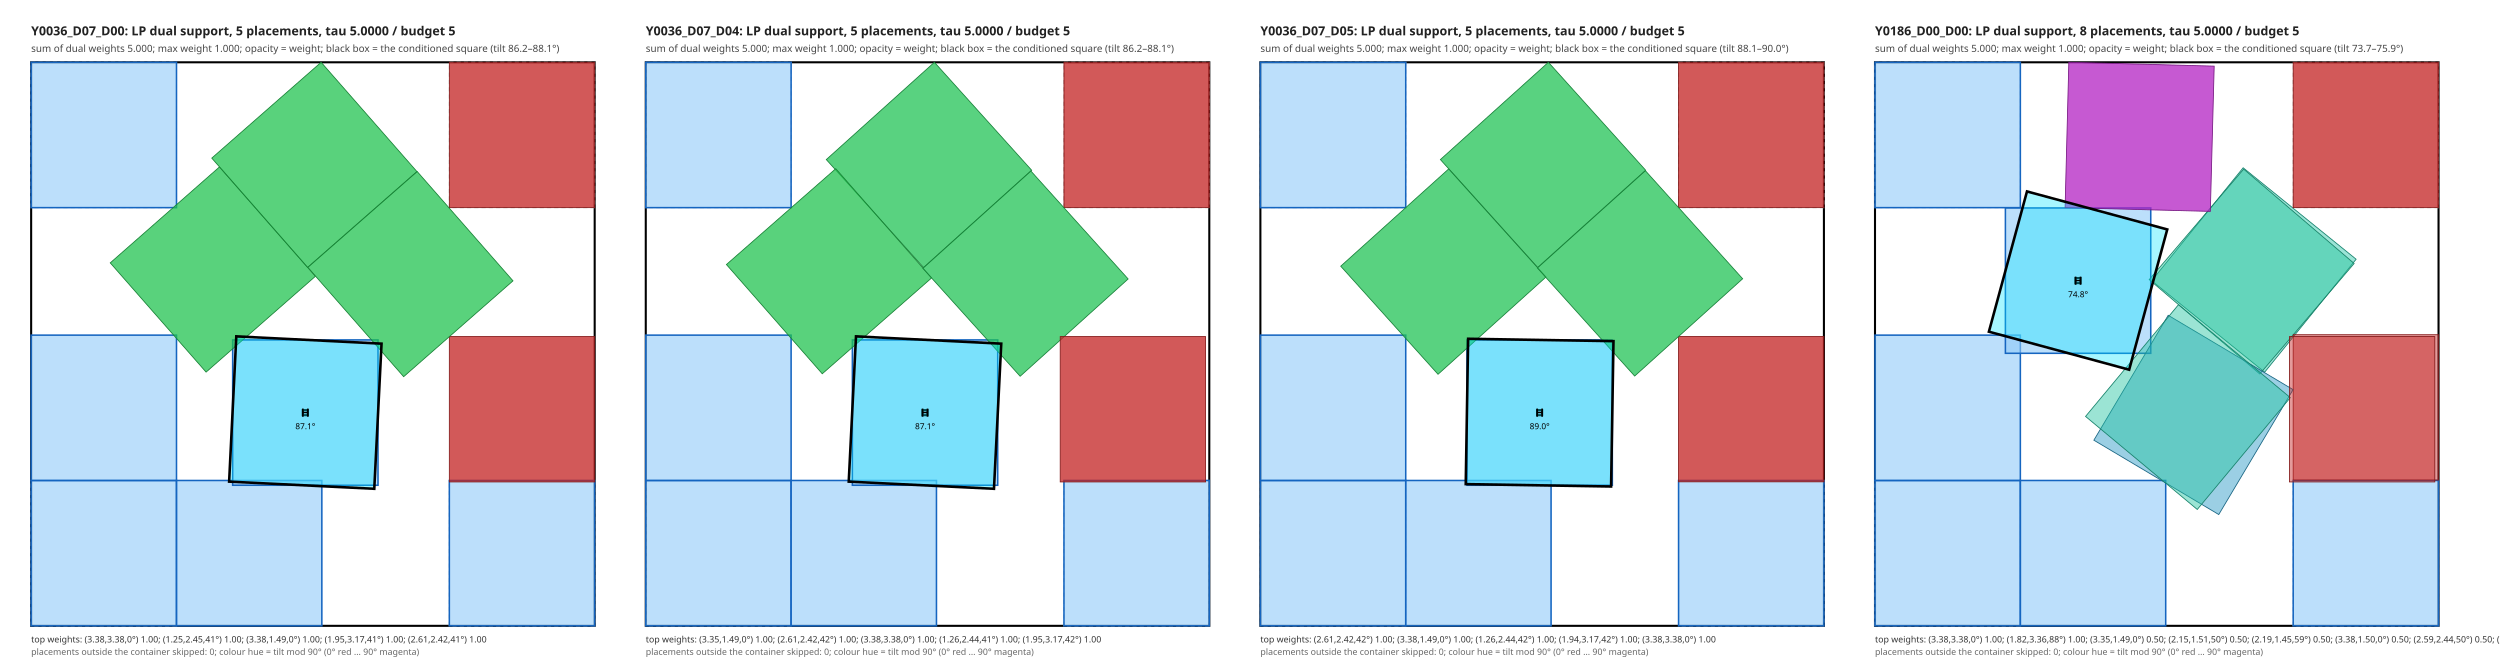
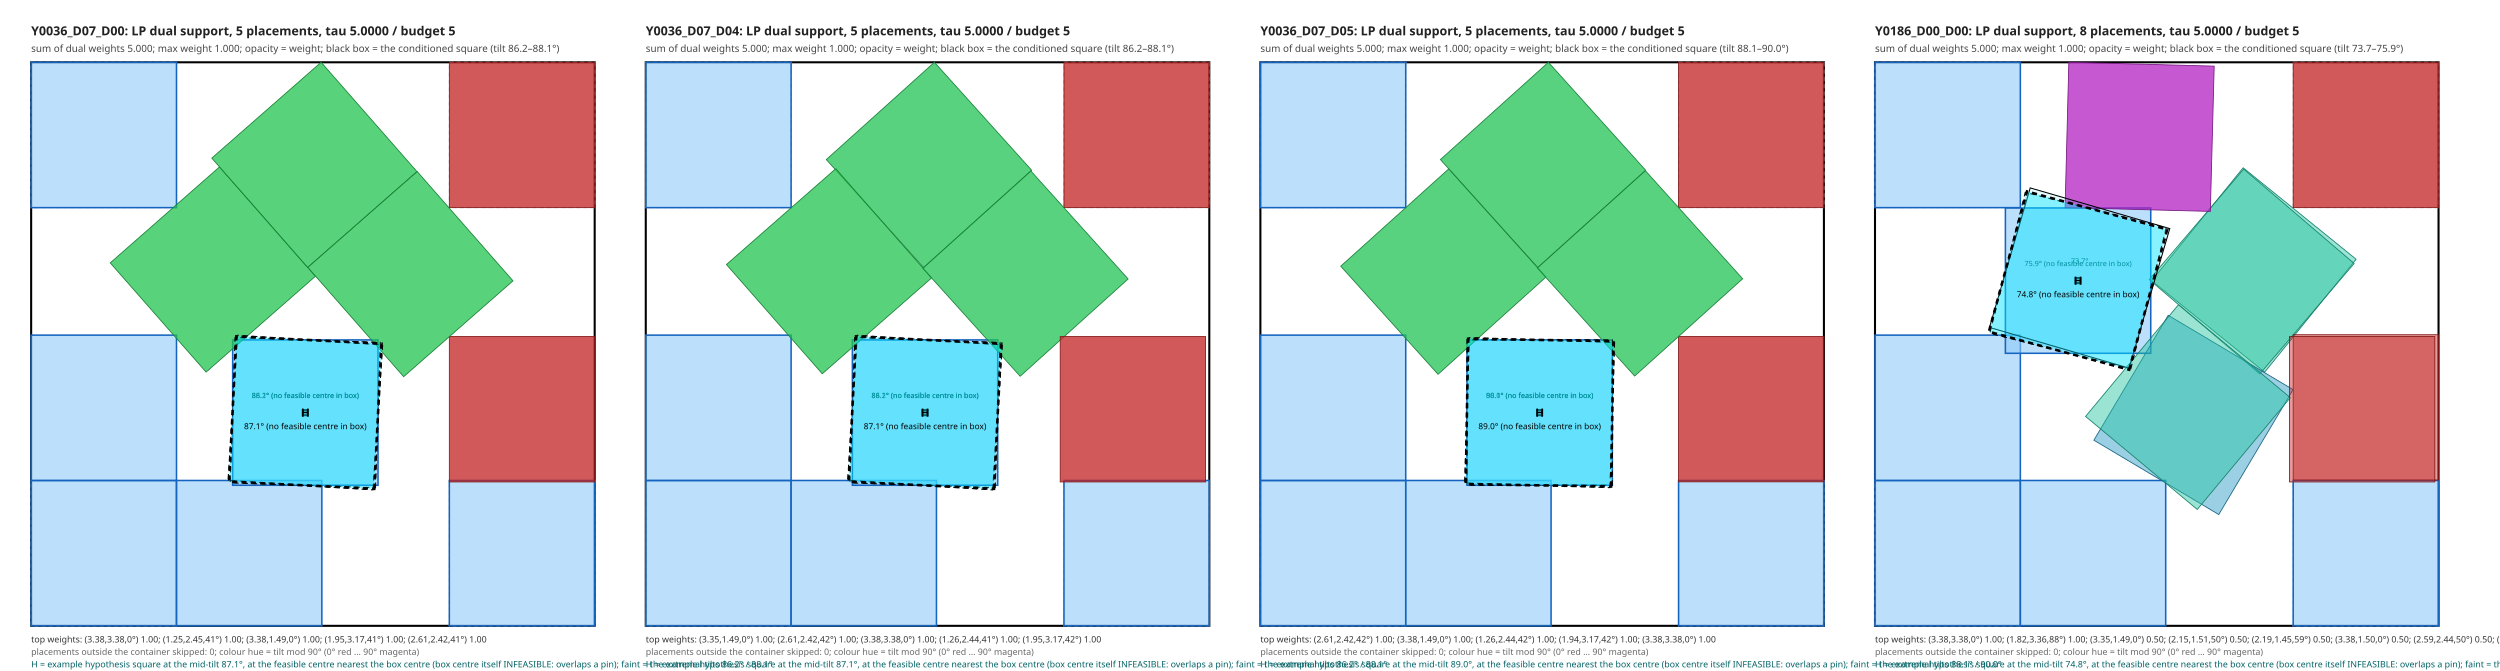
<svg xmlns="http://www.w3.org/2000/svg" width="2408" height="646" font-family="Segoe UI, sans-serif" style="background:#fff">
  <text x="30.0" y="34.0" font-size="12" fill="#222" text-anchor="start" font-weight="bold">Y0036_D07_D00: LP dual support, 5 placements, tau 5.0000 / budget 5</text>
  <text x="30.0" y="50.0" font-size="9.5" fill="#444" text-anchor="start">sum of dual weights 5.000; max weight 1.000; opacity = weight; black box = the conditioned square (tilt 86.2–88.1°)</text>
  <rect x="30" y="60.0" width="542.8" height="542.8" fill="none" stroke="#000" stroke-width="2" />
  <rect x="30.0" y="462.8" width="140" height="140" fill="none" stroke="#bbb" stroke-width="1" stroke-dasharray="4,3" />
  <rect x="432.8" y="462.8" width="140" height="140" fill="none" stroke="#bbb" stroke-width="1" stroke-dasharray="4,3" />
  <rect x="30.0" y="60.0" width="140" height="140" fill="none" stroke="#bbb" stroke-width="1" stroke-dasharray="4,3" />
  <rect x="432.8" y="60.0" width="140" height="140" fill="none" stroke="#bbb" stroke-width="1" stroke-dasharray="4,3" />
  <polygon points="30.0,602.8 170.0,602.8 170.0,462.8 30.0,462.8" fill="#90caf9" fill-opacity="0.6" stroke="#1565c0" stroke-width="1.5" />
  <polygon points="30.0,462.8 170.0,462.8 170.0,322.8 30.0,322.8" fill="#90caf9" fill-opacity="0.6" stroke="#1565c0" stroke-width="1.5" />
  <polygon points="30.0,200.0 170.0,200.0 170.0,60.0 30.0,60.0" fill="#90caf9" fill-opacity="0.6" stroke="#1565c0" stroke-width="1.5" />
  <polygon points="170.0,602.8 310.0,602.8 310.0,462.8 170.0,462.8" fill="#90caf9" fill-opacity="0.6" stroke="#1565c0" stroke-width="1.5" />
  <polygon points="432.8,602.8 572.8,602.8 572.8,462.8 432.8,462.8" fill="#90caf9" fill-opacity="0.6" stroke="#1565c0" stroke-width="1.5" />
  <polygon points="224.1,467.4 364.1,467.4 364.1,327.4 224.1,327.4" fill="#90caf9" fill-opacity="0.6" stroke="#1565c0" stroke-width="1.5" />
  <polygon points="432.8,200.0 572.8,200.0 572.8,60.0 432.8,60.0" fill="hsl(0,70%,45%)" fill-opacity="0.75" stroke="hsl(0,70%,30%)" stroke-width="0.8" />
  <polygon points="198.5,358.4 303.8,266.1 211.4,160.8 106.2,253.2" fill="hsl(137,70%,45%)" fill-opacity="0.75" stroke="hsl(137,70%,30%)" stroke-width="0.8" />
  <polygon points="432.8,464.2 572.8,464.2 572.8,324.2 432.8,324.2" fill="hsl(0,70%,45%)" fill-opacity="0.75" stroke="hsl(0,70%,30%)" stroke-width="0.8" />
  <polygon points="296.3,257.6 401.6,165.3 309.3,60.0 204.0,152.3" fill="hsl(137,70%,45%)" fill-opacity="0.75" stroke="hsl(137,70%,30%)" stroke-width="0.8" />
  <polygon points="388.8,362.8 494.1,270.5 401.8,165.2 296.5,257.5" fill="hsl(137,70%,45%)" fill-opacity="0.75" stroke="hsl(137,70%,30%)" stroke-width="0.8" />
  <rect x="291.6" y="395.0" width="4.9" height="4.9" fill="none" stroke="#000" stroke-width="2" />
-   <polygon points="360.5,470.8 367.5,331.0 227.6,324.0 220.7,463.9" fill="#00e5ff" fill-opacity="0.35" stroke="#000" stroke-width="2.5" />
+   <polygon points="359.2,471.9 368.6,332.2 228.9,322.9 219.6,462.6" fill="#00e5ff" fill-opacity="0.1" stroke="#000" stroke-width="1.0" stroke-dasharray="5,4" />
+   <text x="294.1" y="383.4" font-size="7" fill="#006064" text-anchor="middle">86.2° (no feasible centre in box)</text>
+   <polygon points="361.7,469.7 366.3,329.8 226.4,325.1 221.8,465.1" fill="#00e5ff" fill-opacity="0.1" stroke="#000" stroke-width="1.0" stroke-dasharray="5,4" />
+   <text x="294.1" y="383.4" font-size="7" fill="#006064" text-anchor="middle">88.1° (no feasible centre in box)</text>
+   <polygon points="360.5,470.8 367.5,331.0 227.6,324.0 220.7,463.9" fill="#00e5ff" fill-opacity="0.35" stroke="#000" stroke-width="2.5" stroke-dasharray="5,4" />
  <text x="294.1" y="401.4" font-size="11" fill="#000" text-anchor="middle" font-weight="bold">H</text>
-   <text x="294.1" y="413.4" font-size="8" fill="#000" text-anchor="middle">87.1°</text>
+   <text x="294.1" y="413.4" font-size="8" fill="#000" text-anchor="middle">87.1° (no feasible centre in box)</text>
+   <text x="30.0" y="642.8" font-size="8.5" fill="#006064" text-anchor="start">H = example hypothesis square at the mid-tilt 87.1°, at the feasible centre nearest the box centre (box centre itself INFEASIBLE: overlaps a pin); faint = the extremal tilts 86.2° / 88.1°</text>
  <text x="30.0" y="618.8" font-size="8.5" fill="#333" text-anchor="start">top weights: (3.38,3.38,0°) 1.00; (1.25,2.45,41°) 1.00; (3.38,1.49,0°) 1.00; (1.95,3.17,41°) 1.00; (2.61,2.42,41°) 1.00</text>
  <text x="30.0" y="630.8" font-size="8.5" fill="#666" text-anchor="start">placements outside the container skipped: 0; colour hue = tilt mod 90° (0° red … 90° magenta)</text>
  <text x="622.0" y="34.0" font-size="12" fill="#222" text-anchor="start" font-weight="bold">Y0036_D07_D04: LP dual support, 5 placements, tau 5.0000 / budget 5</text>
  <text x="622.0" y="50.0" font-size="9.5" fill="#444" text-anchor="start">sum of dual weights 5.000; max weight 1.000; opacity = weight; black box = the conditioned square (tilt 86.2–88.1°)</text>
  <rect x="622" y="60.0" width="542.8" height="542.8" fill="none" stroke="#000" stroke-width="2" />
  <rect x="622.0" y="462.8" width="140" height="140" fill="none" stroke="#bbb" stroke-width="1" stroke-dasharray="4,3" />
  <rect x="1024.8" y="462.8" width="140" height="140" fill="none" stroke="#bbb" stroke-width="1" stroke-dasharray="4,3" />
  <rect x="622.0" y="60.0" width="140" height="140" fill="none" stroke="#bbb" stroke-width="1" stroke-dasharray="4,3" />
  <rect x="1024.8" y="60.0" width="140" height="140" fill="none" stroke="#bbb" stroke-width="1" stroke-dasharray="4,3" />
  <polygon points="622.0,602.8 762.0,602.8 762.0,462.8 622.0,462.8" fill="#90caf9" fill-opacity="0.6" stroke="#1565c0" stroke-width="1.5" />
  <polygon points="622.0,462.8 762.0,462.8 762.0,322.8 622.0,322.8" fill="#90caf9" fill-opacity="0.6" stroke="#1565c0" stroke-width="1.5" />
  <polygon points="622.0,200.0 762.0,200.0 762.0,60.0 622.0,60.0" fill="#90caf9" fill-opacity="0.6" stroke="#1565c0" stroke-width="1.5" />
  <polygon points="762.0,602.8 902.0,602.8 902.0,462.8 762.0,462.8" fill="#90caf9" fill-opacity="0.6" stroke="#1565c0" stroke-width="1.5" />
  <polygon points="1024.8,602.8 1164.8,602.8 1164.8,462.8 1024.8,462.8" fill="#90caf9" fill-opacity="0.6" stroke="#1565c0" stroke-width="1.5" />
  <polygon points="821.0,467.4 961.0,467.4 961.0,327.4 821.0,327.4" fill="#90caf9" fill-opacity="0.6" stroke="#1565c0" stroke-width="1.5" />
  <polygon points="889.6,257.7 993.7,164.0 900.0,60.0 795.9,153.7" fill="hsl(139,70%,45%)" fill-opacity="0.75" stroke="hsl(139,70%,30%)" stroke-width="0.8" />
  <polygon points="792.0,360.0 897.3,267.7 805.0,162.5 699.7,254.8" fill="hsl(137,70%,45%)" fill-opacity="0.75" stroke="hsl(137,70%,30%)" stroke-width="0.8" />
  <polygon points="1024.8,200.0 1164.8,200.0 1164.8,60.0 1024.8,60.0" fill="hsl(0,70%,45%)" fill-opacity="0.75" stroke="hsl(0,70%,30%)" stroke-width="0.8" />
  <polygon points="982.6,362.4 1086.6,268.7 992.9,164.7 888.9,258.4" fill="hsl(139,70%,45%)" fill-opacity="0.75" stroke="hsl(139,70%,30%)" stroke-width="0.8" />
  <polygon points="1021.2,464.2 1161.2,464.2 1161.2,324.2 1021.2,324.2" fill="hsl(0,70%,45%)" fill-opacity="0.75" stroke="hsl(0,70%,30%)" stroke-width="0.8" />
  <rect x="888.5" y="395.0" width="4.9" height="4.9" fill="none" stroke="#000" stroke-width="2" />
-   <polygon points="957.4,470.8 964.4,331.0 824.5,324.0 817.5,463.9" fill="#00e5ff" fill-opacity="0.35" stroke="#000" stroke-width="2.5" />
+   <polygon points="956.1,471.9 965.5,332.2 825.8,322.9 816.4,462.6" fill="#00e5ff" fill-opacity="0.1" stroke="#000" stroke-width="1.0" stroke-dasharray="5,4" />
+   <text x="891.0" y="383.4" font-size="7" fill="#006064" text-anchor="middle">86.2° (no feasible centre in box)</text>
+   <polygon points="958.6,469.7 963.2,329.8 823.3,325.1 818.7,465.1" fill="#00e5ff" fill-opacity="0.1" stroke="#000" stroke-width="1.0" stroke-dasharray="5,4" />
+   <text x="891.0" y="383.4" font-size="7" fill="#006064" text-anchor="middle">88.1° (no feasible centre in box)</text>
+   <polygon points="957.4,470.8 964.4,331.0 824.5,324.0 817.5,463.9" fill="#00e5ff" fill-opacity="0.35" stroke="#000" stroke-width="2.5" stroke-dasharray="5,4" />
  <text x="891.0" y="401.4" font-size="11" fill="#000" text-anchor="middle" font-weight="bold">H</text>
-   <text x="891.0" y="413.4" font-size="8" fill="#000" text-anchor="middle">87.1°</text>
+   <text x="891.0" y="413.4" font-size="8" fill="#000" text-anchor="middle">87.1° (no feasible centre in box)</text>
+   <text x="622.0" y="642.8" font-size="8.5" fill="#006064" text-anchor="start">H = example hypothesis square at the mid-tilt 87.1°, at the feasible centre nearest the box centre (box centre itself INFEASIBLE: overlaps a pin); faint = the extremal tilts 86.2° / 88.1°</text>
  <text x="622.0" y="618.8" font-size="8.5" fill="#333" text-anchor="start">top weights: (3.35,1.49,0°) 1.00; (2.61,2.42,42°) 1.00; (3.38,3.38,0°) 1.00; (1.26,2.44,41°) 1.00; (1.95,3.17,42°) 1.00</text>
  <text x="622.0" y="630.8" font-size="8.5" fill="#666" text-anchor="start">placements outside the container skipped: 0; colour hue = tilt mod 90° (0° red … 90° magenta)</text>
  <text x="1214.0" y="34.0" font-size="12" fill="#222" text-anchor="start" font-weight="bold">Y0036_D07_D05: LP dual support, 5 placements, tau 5.0000 / budget 5</text>
  <text x="1214.0" y="50.0" font-size="9.5" fill="#444" text-anchor="start">sum of dual weights 5.000; max weight 1.000; opacity = weight; black box = the conditioned square (tilt 88.1–90.0°)</text>
  <rect x="1214" y="60.0" width="542.8" height="542.8" fill="none" stroke="#000" stroke-width="2" />
  <rect x="1214.0" y="462.8" width="140" height="140" fill="none" stroke="#bbb" stroke-width="1" stroke-dasharray="4,3" />
  <rect x="1616.8" y="462.8" width="140" height="140" fill="none" stroke="#bbb" stroke-width="1" stroke-dasharray="4,3" />
  <rect x="1214.0" y="60.0" width="140" height="140" fill="none" stroke="#bbb" stroke-width="1" stroke-dasharray="4,3" />
  <rect x="1616.8" y="60.0" width="140" height="140" fill="none" stroke="#bbb" stroke-width="1" stroke-dasharray="4,3" />
  <polygon points="1214.0,602.8 1354.0,602.8 1354.0,462.8 1214.0,462.8" fill="#90caf9" fill-opacity="0.6" stroke="#1565c0" stroke-width="1.5" />
  <polygon points="1214.0,462.8 1354.0,462.8 1354.0,322.8 1214.0,322.8" fill="#90caf9" fill-opacity="0.6" stroke="#1565c0" stroke-width="1.5" />
  <polygon points="1214.0,200.0 1354.0,200.0 1354.0,60.0 1214.0,60.0" fill="#90caf9" fill-opacity="0.6" stroke="#1565c0" stroke-width="1.5" />
  <polygon points="1354.0,602.8 1494.0,602.8 1494.0,462.8 1354.0,462.8" fill="#90caf9" fill-opacity="0.6" stroke="#1565c0" stroke-width="1.5" />
  <polygon points="1616.8,602.8 1756.8,602.8 1756.8,462.8 1616.8,462.8" fill="#90caf9" fill-opacity="0.6" stroke="#1565c0" stroke-width="1.5" />
  <polygon points="1413.0,467.4 1553.0,467.4 1553.0,327.4 1413.0,327.4" fill="#90caf9" fill-opacity="0.6" stroke="#1565c0" stroke-width="1.5" />
  <polygon points="1616.8,200.0 1756.8,200.0 1756.8,60.0 1616.8,60.0" fill="hsl(0,70%,45%)" fill-opacity="0.75" stroke="hsl(0,70%,30%)" stroke-width="0.8" />
  <polygon points="1481.1,257.7 1585.1,164.0 1491.4,60.0 1387.4,153.7" fill="hsl(139,70%,45%)" fill-opacity="0.75" stroke="hsl(139,70%,30%)" stroke-width="0.8" />
  <polygon points="1385.1,360.5 1489.1,266.8 1395.4,162.7 1291.4,256.4" fill="hsl(139,70%,45%)" fill-opacity="0.75" stroke="hsl(139,70%,30%)" stroke-width="0.8" />
  <polygon points="1616.8,464.1 1756.8,464.1 1756.8,324.1 1616.8,324.1" fill="hsl(0,70%,45%)" fill-opacity="0.75" stroke="hsl(0,70%,30%)" stroke-width="0.8" />
  <polygon points="1574.5,362.2 1678.5,268.5 1584.8,164.4 1480.8,258.1" fill="hsl(139,70%,45%)" fill-opacity="0.75" stroke="hsl(139,70%,30%)" stroke-width="0.8" />
  <rect x="1480.5" y="395.0" width="4.9" height="4.9" fill="none" stroke="#000" stroke-width="2" />
-   <polygon points="1551.8,468.6 1554.1,328.6 1414.1,326.3 1411.8,466.3" fill="#00e5ff" fill-opacity="0.35" stroke="#000" stroke-width="2.5" />
+   <polygon points="1550.6,469.7 1555.2,329.8 1415.3,325.1 1410.7,465.1" fill="#00e5ff" fill-opacity="0.1" stroke="#000" stroke-width="1.0" stroke-dasharray="5,4" />
+   <text x="1483.0" y="383.4" font-size="7" fill="#006064" text-anchor="middle">88.1° (no feasible centre in box)</text>
+   <polygon points="1553.0,467.4 1553.0,327.4 1413.0,327.4 1413.0,467.4" fill="#00e5ff" fill-opacity="0.1" stroke="#000" stroke-width="1.0" stroke-dasharray="5,4" />
+   <text x="1483.0" y="383.4" font-size="7" fill="#006064" text-anchor="middle">90.0° (no feasible centre in box)</text>
+   <polygon points="1551.8,468.6 1554.1,328.6 1414.1,326.3 1411.8,466.3" fill="#00e5ff" fill-opacity="0.35" stroke="#000" stroke-width="2.5" stroke-dasharray="5,4" />
  <text x="1483.0" y="401.4" font-size="11" fill="#000" text-anchor="middle" font-weight="bold">H</text>
-   <text x="1483.0" y="413.4" font-size="8" fill="#000" text-anchor="middle">89.0°</text>
+   <text x="1483.0" y="413.4" font-size="8" fill="#000" text-anchor="middle">89.0° (no feasible centre in box)</text>
+   <text x="1214.0" y="642.8" font-size="8.5" fill="#006064" text-anchor="start">H = example hypothesis square at the mid-tilt 89.0°, at the feasible centre nearest the box centre (box centre itself INFEASIBLE: overlaps a pin); faint = the extremal tilts 88.1° / 90.0°</text>
  <text x="1214.0" y="618.8" font-size="8.5" fill="#333" text-anchor="start">top weights: (2.61,2.42,42°) 1.00; (3.38,1.49,0°) 1.00; (1.26,2.44,42°) 1.00; (1.94,3.17,42°) 1.00; (3.38,3.38,0°) 1.00</text>
  <text x="1214.0" y="630.8" font-size="8.5" fill="#666" text-anchor="start">placements outside the container skipped: 0; colour hue = tilt mod 90° (0° red … 90° magenta)</text>
  <text x="1806.0" y="34.0" font-size="12" fill="#222" text-anchor="start" font-weight="bold">Y0186_D00_D00: LP dual support, 8 placements, tau 5.0000 / budget 5</text>
  <text x="1806.0" y="50.0" font-size="9.5" fill="#444" text-anchor="start">sum of dual weights 5.000; max weight 1.000; opacity = weight; black box = the conditioned square (tilt 73.7–75.9°)</text>
  <rect x="1806" y="60.0" width="542.8" height="542.8" fill="none" stroke="#000" stroke-width="2" />
  <rect x="1806.0" y="462.8" width="140" height="140" fill="none" stroke="#bbb" stroke-width="1" stroke-dasharray="4,3" />
  <rect x="2208.8" y="462.8" width="140" height="140" fill="none" stroke="#bbb" stroke-width="1" stroke-dasharray="4,3" />
  <rect x="1806.0" y="60.0" width="140" height="140" fill="none" stroke="#bbb" stroke-width="1" stroke-dasharray="4,3" />
  <rect x="2208.8" y="60.0" width="140" height="140" fill="none" stroke="#bbb" stroke-width="1" stroke-dasharray="4,3" />
  <polygon points="1806.0,602.8 1946.0,602.8 1946.0,462.8 1806.0,462.8" fill="#90caf9" fill-opacity="0.6" stroke="#1565c0" stroke-width="1.5" />
  <polygon points="1806.0,462.8 1946.0,462.8 1946.0,322.8 1806.0,322.8" fill="#90caf9" fill-opacity="0.6" stroke="#1565c0" stroke-width="1.5" />
  <polygon points="1806.0,200.0 1946.0,200.0 1946.0,60.0 1806.0,60.0" fill="#90caf9" fill-opacity="0.6" stroke="#1565c0" stroke-width="1.5" />
  <polygon points="1946.0,602.8 2086.0,602.8 2086.0,462.8 1946.0,462.8" fill="#90caf9" fill-opacity="0.6" stroke="#1565c0" stroke-width="1.5" />
  <polygon points="2208.8,602.8 2348.8,602.8 2348.8,462.8 2208.8,462.8" fill="#90caf9" fill-opacity="0.6" stroke="#1565c0" stroke-width="1.5" />
  <polygon points="1931.6,340.3 2071.6,340.3 2071.6,200.3 1931.6,200.3" fill="#90caf9" fill-opacity="0.6" stroke="#1565c0" stroke-width="1.5" />
  <polygon points="2181.3,358.5 2269.4,249.7 2160.6,161.6 2072.5,270.4" fill="hsl(169,70%,45%)" fill-opacity="0.45" stroke="hsl(169,70%,30%)" stroke-width="0.8" />
  <polygon points="2176.6,360.2 2267.5,253.8 2161.1,162.9 2070.1,269.3" fill="hsl(165,70%,45%)" fill-opacity="0.45" stroke="hsl(165,70%,30%)" stroke-width="0.8" />
  <polygon points="2208.8,462.4 2348.8,462.4 2348.8,322.4 2208.8,322.4" fill="hsl(0,70%,45%)" fill-opacity="0.45" stroke="hsl(0,70%,30%)" stroke-width="0.8" />
  <polygon points="2137.1,495.6 2208.7,375.3 2088.4,303.7 2016.8,424.0" fill="hsl(197,70%,45%)" fill-opacity="0.45" stroke="hsl(197,70%,30%)" stroke-width="0.8" />
  <polygon points="2116.4,490.7 2206.0,383.0 2098.3,293.5 2008.8,401.1" fill="hsl(167,70%,45%)" fill-opacity="0.45" stroke="hsl(167,70%,30%)" stroke-width="0.8" />
  <polygon points="2205.2,464.2 2345.2,464.2 2345.2,324.2 2205.2,324.2" fill="hsl(0,70%,45%)" fill-opacity="0.45" stroke="hsl(0,70%,30%)" stroke-width="0.8" />
  <polygon points="2129.0,203.6 2132.7,63.7 1992.7,60.0 1989.1,200.0" fill="hsl(294,70%,45%)" fill-opacity="0.75" stroke="hsl(294,70%,30%)" stroke-width="0.8" />
  <polygon points="2208.8,200.0 2348.8,200.0 2348.8,60.0 2208.8,60.0" fill="hsl(0,70%,45%)" fill-opacity="0.75" stroke="hsl(0,70%,30%)" stroke-width="0.8" />
  <rect x="1999.1" y="267.8" width="4.9" height="4.9" fill="none" stroke="#000" stroke-width="2" />
-   <polygon points="2050.8,356.1 2087.5,221.0 1952.4,184.4 1915.7,319.5" fill="#00e5ff" fill-opacity="0.35" stroke="#000" stroke-width="2.5" />
+   <polygon points="2050.7,354.6 2089.9,220.2 1955.5,181.0 1916.3,315.4" fill="#00e5ff" fill-opacity="0.1" stroke="#000" stroke-width="1.0" />
+   <text x="2003.1" y="253.8" font-size="7" fill="#006064" text-anchor="middle">73.7°</text>
+   <polygon points="2052.4,355.2 2086.5,219.4 1950.7,185.3 1916.6,321.1" fill="#00e5ff" fill-opacity="0.1" stroke="#000" stroke-width="1.0" stroke-dasharray="5,4" />
+   <text x="2001.6" y="256.3" font-size="7" fill="#006064" text-anchor="middle">75.9° (no feasible centre in box)</text>
+   <polygon points="2050.8,356.1 2087.5,221.0 1952.4,184.4 1915.7,319.5" fill="#00e5ff" fill-opacity="0.35" stroke="#000" stroke-width="2.5" stroke-dasharray="5,4" />
  <text x="2001.6" y="274.3" font-size="11" fill="#000" text-anchor="middle" font-weight="bold">H</text>
-   <text x="2001.6" y="286.3" font-size="8" fill="#000" text-anchor="middle">74.8°</text>
+   <text x="2001.6" y="286.3" font-size="8" fill="#000" text-anchor="middle">74.8° (no feasible centre in box)</text>
+   <text x="1806.0" y="642.8" font-size="8.5" fill="#006064" text-anchor="start">H = example hypothesis square at the mid-tilt 74.8°, at the feasible centre nearest the box centre (box centre itself INFEASIBLE: overlaps a pin); faint = the extremal tilts 73.7° / 75.9°</text>
  <text x="1806.0" y="618.8" font-size="8.5" fill="#333" text-anchor="start">top weights: (3.38,3.38,0°) 1.00; (1.82,3.36,88°) 1.00; (3.35,1.49,0°) 0.50; (2.15,1.51,50°) 0.50; (2.19,1.45,59°) 0.50; (3.38,1.50,0°) 0.50; (2.59,2.44,50°) 0.50; (2.61,2.45,51°) 0.50</text>
  <text x="1806.0" y="630.8" font-size="8.5" fill="#666" text-anchor="start">placements outside the container skipped: 0; colour hue = tilt mod 90° (0° red … 90° magenta)</text>
</svg>
